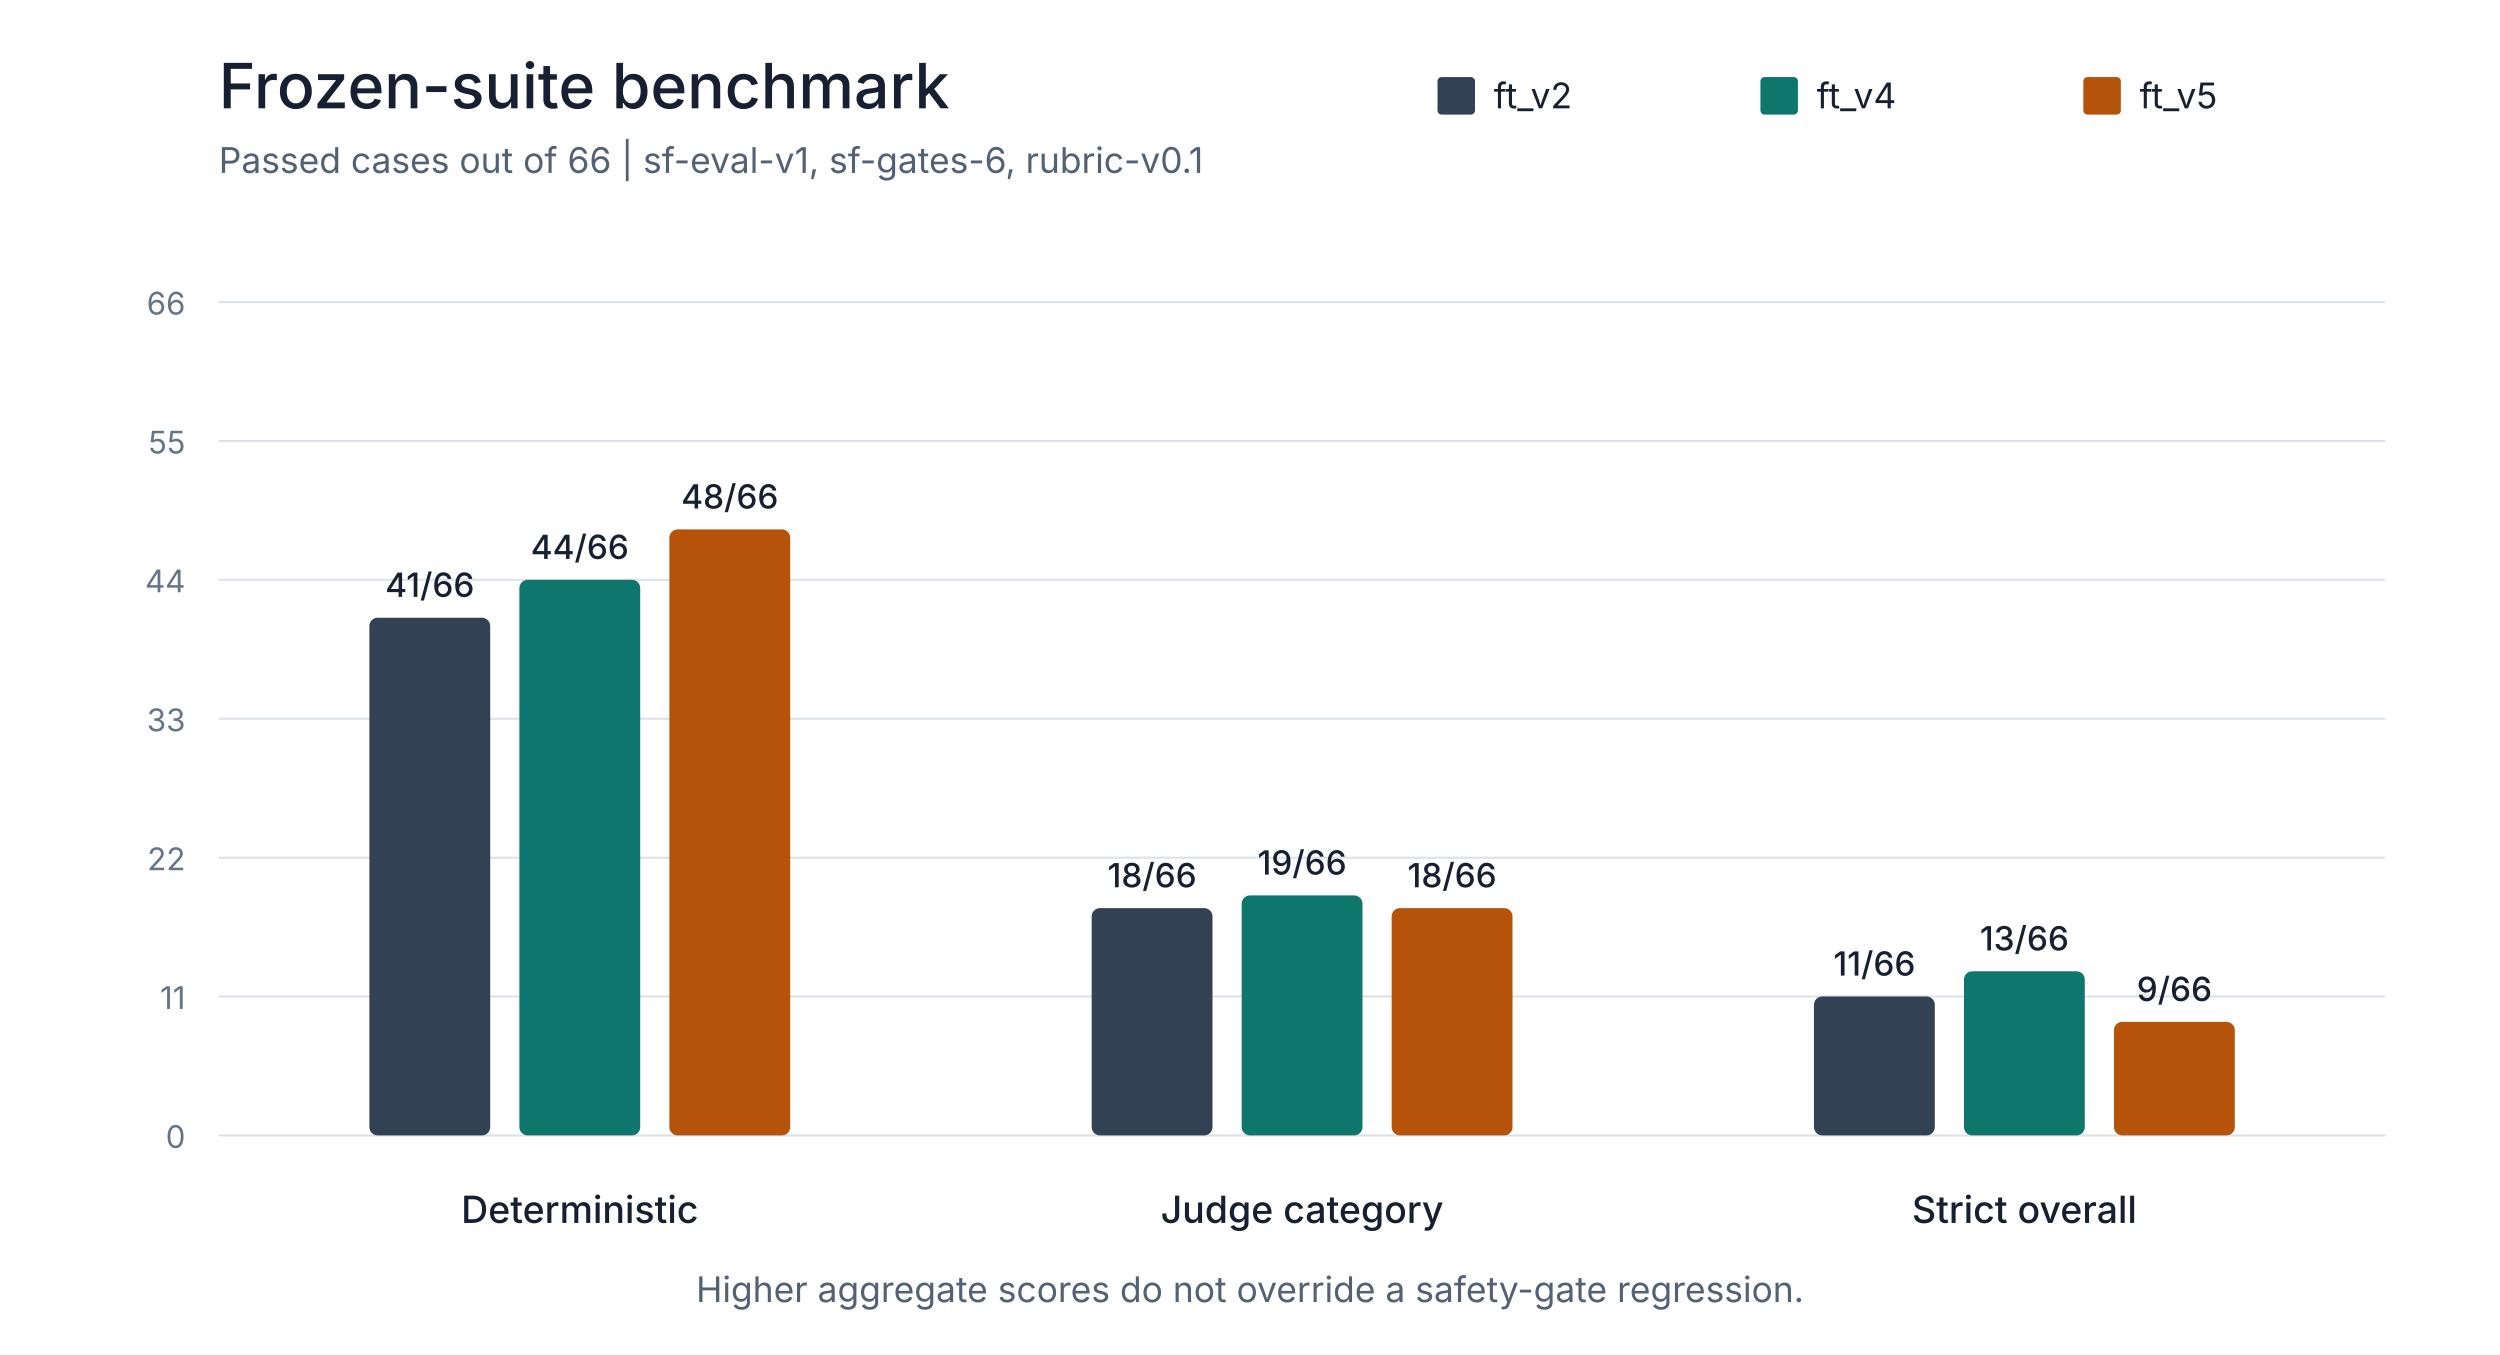
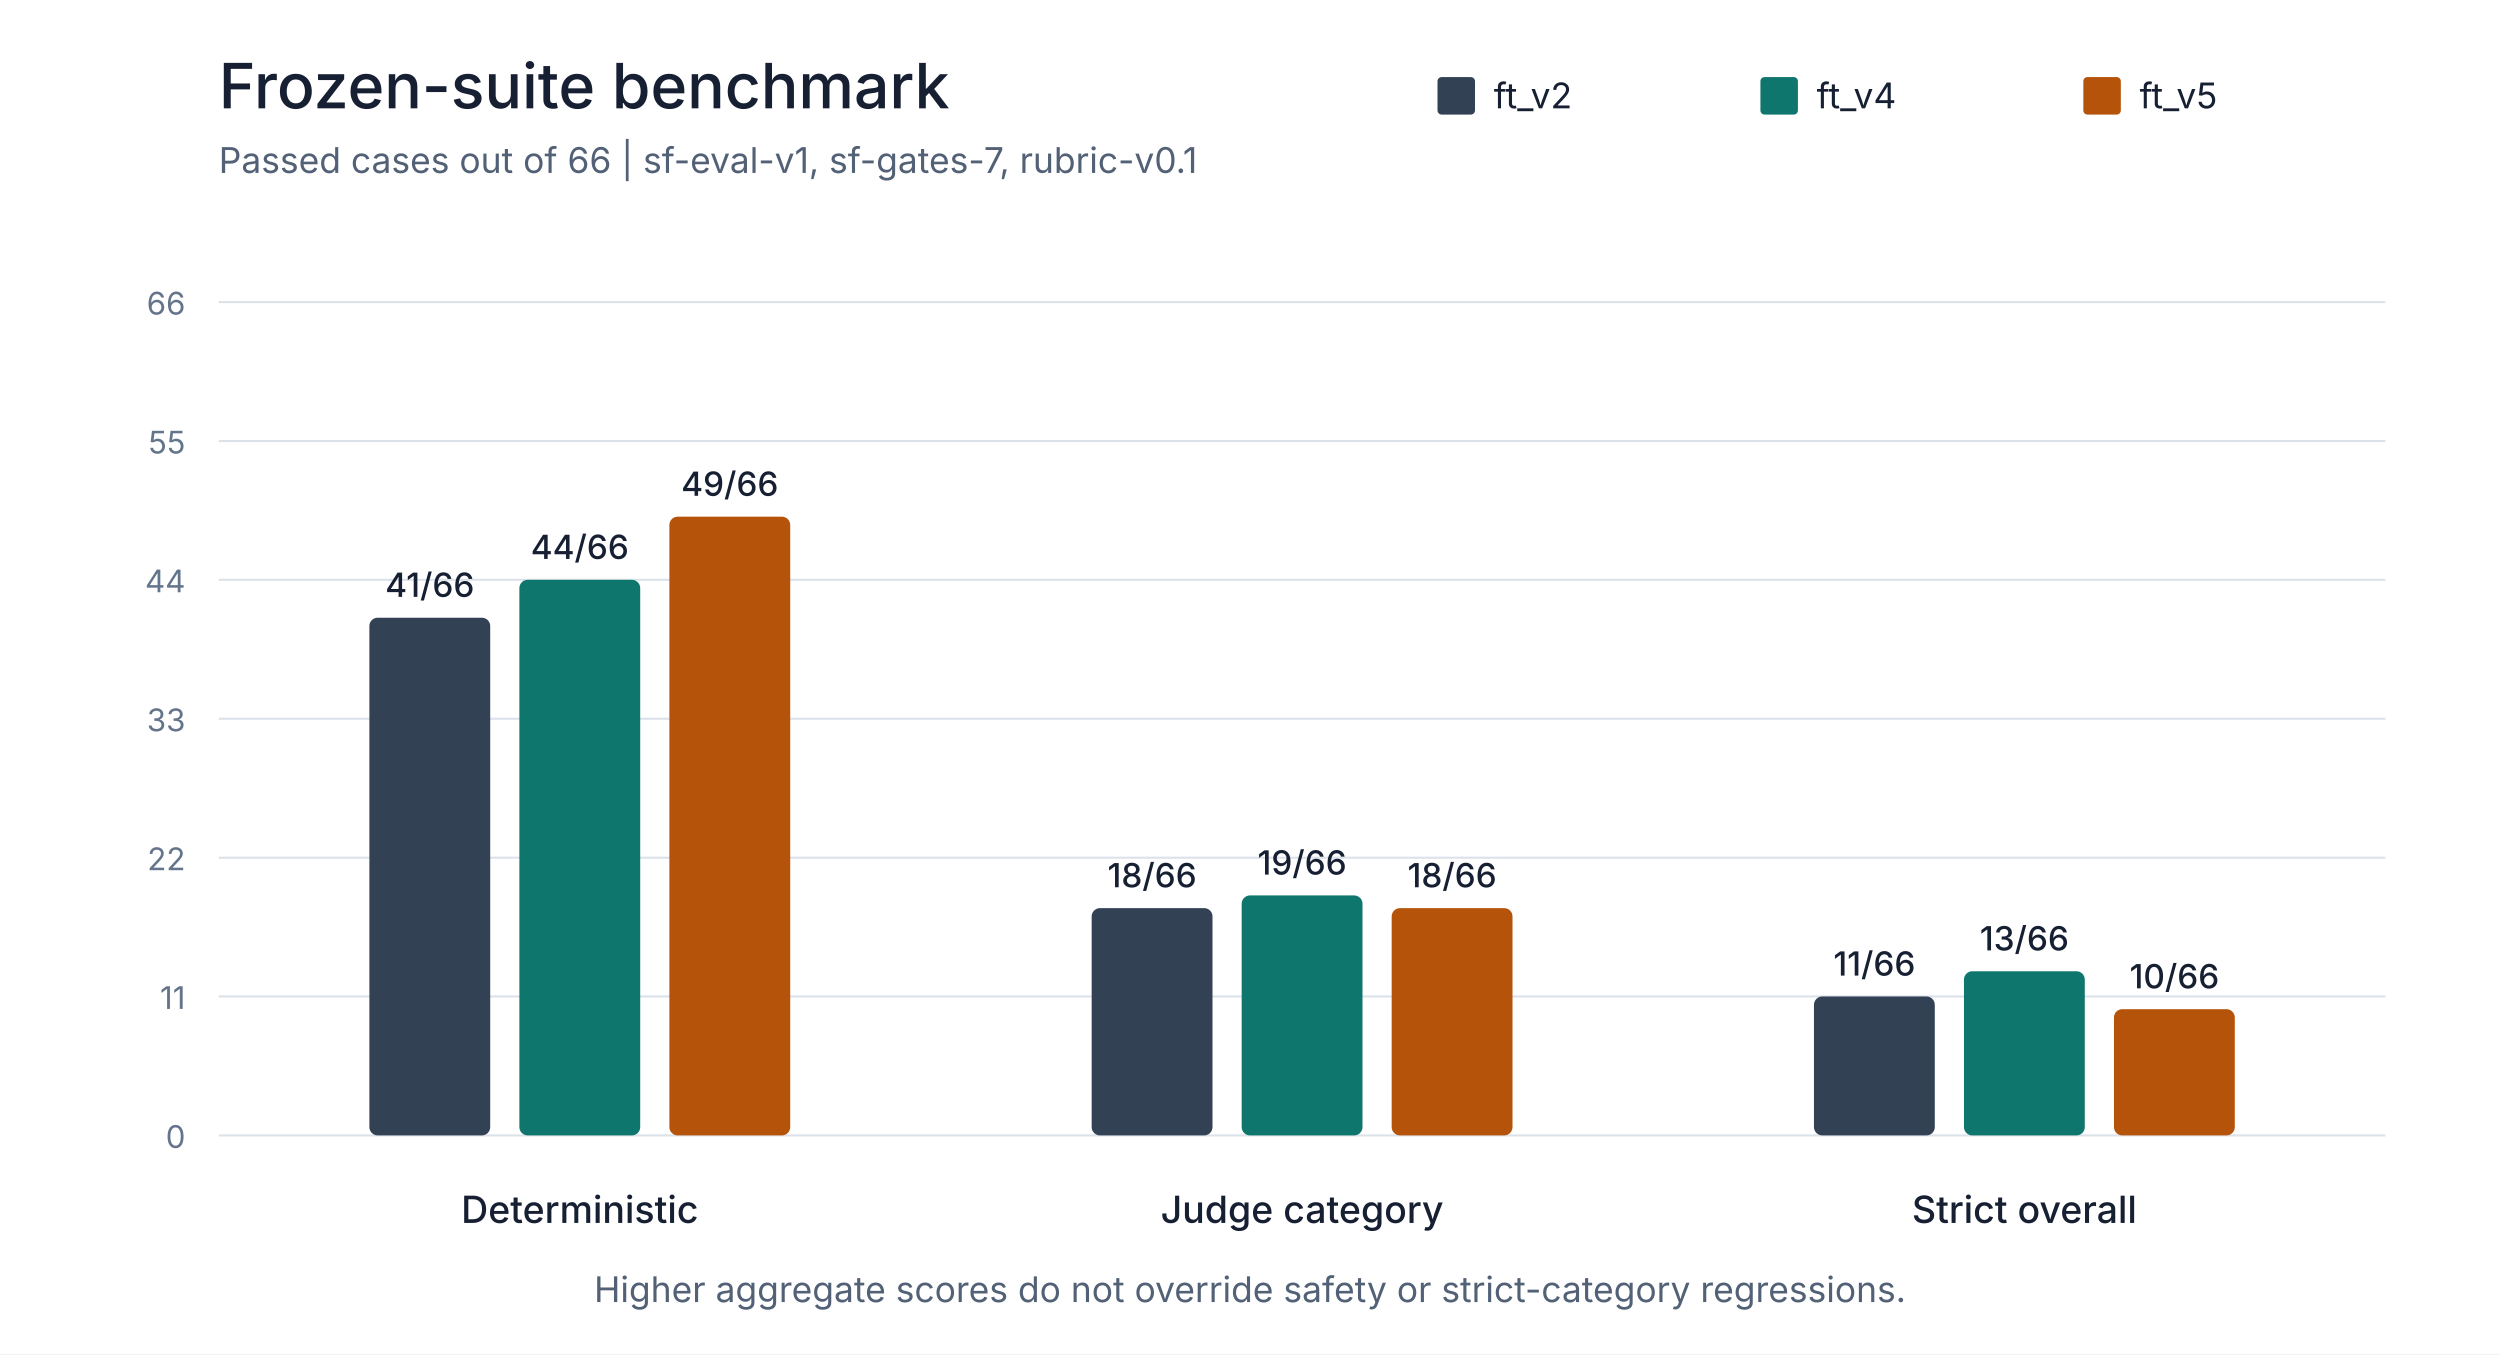
<svg xmlns="http://www.w3.org/2000/svg" width="1200" height="650" viewBox="0 0 1200 650" role="img" aria-labelledby="title desc">
  <rect width="1200" height="650" fill="#ffffff" />
  <text x="105.0" y="52.0" text-anchor="start" font-family="Inter,Arial,sans-serif" font-size="30" font-weight="500" fill="#172033">Frozen-suite benchmark</text>
-   <text x="105.0" y="83.0" text-anchor="start" font-family="Inter,Arial,sans-serif" font-size="17" font-weight="400" fill="#526176">Passed cases out of 66 | sf-eval-v1, sf-gates-6, rubric-v0.1</text>
+   <text x="105.0" y="83.0" text-anchor="start" font-family="Inter,Arial,sans-serif" font-size="17" font-weight="400" fill="#526176">Passed cases out of 66 | sf-eval-v1, sf-gates-7, rubric-v0.1</text>
  <rect x="690" y="37" width="18" height="18" rx="2" fill="#334155" />
  <text x="717.0" y="52.0" text-anchor="start" font-family="Inter,Arial,sans-serif" font-size="17" font-weight="400" fill="#172033">ft_v2</text>
  <rect x="845" y="37" width="18" height="18" rx="2" fill="#0f766e" />
  <text x="872.0" y="52.0" text-anchor="start" font-family="Inter,Arial,sans-serif" font-size="17" font-weight="400" fill="#172033">ft_v4</text>
  <rect x="1000" y="37" width="18" height="18" rx="2" fill="#b45309" />
  <text x="1027.0" y="52.0" text-anchor="start" font-family="Inter,Arial,sans-serif" font-size="17" font-weight="400" fill="#172033">ft_v5</text>
  <line x1="105" y1="545.0" x2="1145" y2="545.0" stroke="#dce2ea" />
  <text x="89.0" y="551.0" text-anchor="end" font-family="Inter,Arial,sans-serif" font-size="15" font-weight="400" fill="#64748b">0</text>
  <line x1="105" y1="478.3" x2="1145" y2="478.3" stroke="#dce2ea" />
  <text x="89.0" y="484.3" text-anchor="end" font-family="Inter,Arial,sans-serif" font-size="15" font-weight="400" fill="#64748b">11</text>
  <line x1="105" y1="411.7" x2="1145" y2="411.7" stroke="#dce2ea" />
  <text x="89.0" y="417.7" text-anchor="end" font-family="Inter,Arial,sans-serif" font-size="15" font-weight="400" fill="#64748b">22</text>
  <line x1="105" y1="345.0" x2="1145" y2="345.0" stroke="#dce2ea" />
  <text x="89.0" y="351.0" text-anchor="end" font-family="Inter,Arial,sans-serif" font-size="15" font-weight="400" fill="#64748b">33</text>
  <line x1="105" y1="278.3" x2="1145" y2="278.3" stroke="#dce2ea" />
  <text x="89.0" y="284.3" text-anchor="end" font-family="Inter,Arial,sans-serif" font-size="15" font-weight="400" fill="#64748b">44</text>
  <line x1="105" y1="211.7" x2="1145" y2="211.7" stroke="#dce2ea" />
  <text x="89.0" y="217.7" text-anchor="end" font-family="Inter,Arial,sans-serif" font-size="15" font-weight="400" fill="#64748b">55</text>
  <line x1="105" y1="145.0" x2="1145" y2="145.0" stroke="#dce2ea" />
  <text x="89.0" y="151.0" text-anchor="end" font-family="Inter,Arial,sans-serif" font-size="15" font-weight="400" fill="#64748b">66</text>
  <rect x="177.3" y="296.5" width="58" height="248.5" rx="4" fill="#334155" />
  <text x="206.3" y="286.5" text-anchor="middle" font-family="Inter,Arial,sans-serif" font-size="16" font-weight="500" fill="#172033">41/66</text>
  <rect x="249.3" y="278.3" width="58" height="266.7" rx="4" fill="#0f766e" />
  <text x="278.3" y="268.3" text-anchor="middle" font-family="Inter,Arial,sans-serif" font-size="16" font-weight="500" fill="#172033">44/66</text>
-   <rect x="321.3" y="254.1" width="58" height="290.9" rx="4" fill="#b45309" />
-   <text x="350.3" y="244.1" text-anchor="middle" font-family="Inter,Arial,sans-serif" font-size="16" font-weight="500" fill="#172033">48/66</text>
+   <rect x="321.3" y="248.0" width="58" height="297.0" rx="4" fill="#b45309" />
+   <text x="350.3" y="238.0" text-anchor="middle" font-family="Inter,Arial,sans-serif" font-size="16" font-weight="500" fill="#172033">49/66</text>
  <text x="278.3" y="587.0" text-anchor="middle" font-family="Inter,Arial,sans-serif" font-size="18" font-weight="500" fill="#172033">Deterministic</text>
  <rect x="524.0" y="435.9" width="58" height="109.1" rx="4" fill="#334155" />
  <text x="553.0" y="425.9" text-anchor="middle" font-family="Inter,Arial,sans-serif" font-size="16" font-weight="500" fill="#172033">18/66</text>
  <rect x="596.0" y="429.8" width="58" height="115.2" rx="4" fill="#0f766e" />
  <text x="625.0" y="419.8" text-anchor="middle" font-family="Inter,Arial,sans-serif" font-size="16" font-weight="500" fill="#172033">19/66</text>
  <rect x="668.0" y="435.9" width="58" height="109.1" rx="4" fill="#b45309" />
  <text x="697.0" y="425.9" text-anchor="middle" font-family="Inter,Arial,sans-serif" font-size="16" font-weight="500" fill="#172033">18/66</text>
  <text x="625.0" y="587.0" text-anchor="middle" font-family="Inter,Arial,sans-serif" font-size="18" font-weight="500" fill="#172033">Judge category</text>
  <rect x="870.7" y="478.3" width="58" height="66.7" rx="4" fill="#334155" />
  <text x="899.7" y="468.3" text-anchor="middle" font-family="Inter,Arial,sans-serif" font-size="16" font-weight="500" fill="#172033">11/66</text>
  <rect x="942.7" y="466.2" width="58" height="78.8" rx="4" fill="#0f766e" />
  <text x="971.7" y="456.2" text-anchor="middle" font-family="Inter,Arial,sans-serif" font-size="16" font-weight="500" fill="#172033">13/66</text>
-   <rect x="1014.7" y="490.5" width="58" height="54.5" rx="4" fill="#b45309" />
-   <text x="1043.7" y="480.5" text-anchor="middle" font-family="Inter,Arial,sans-serif" font-size="16" font-weight="500" fill="#172033">9/66</text>
+   <rect x="1014.7" y="484.4" width="58" height="60.6" rx="4" fill="#b45309" />
+   <text x="1043.7" y="474.4" text-anchor="middle" font-family="Inter,Arial,sans-serif" font-size="16" font-weight="500" fill="#172033">10/66</text>
  <text x="971.7" y="587.0" text-anchor="middle" font-family="Inter,Arial,sans-serif" font-size="18" font-weight="500" fill="#172033">Strict overall</text>
-   <text x="600.0" y="625.0" text-anchor="middle" font-family="Inter,Arial,sans-serif" font-size="17" font-weight="400" fill="#526176">Higher aggregate scores do not override a safety-gate regression.</text>
+   <text x="600.0" y="625.0" text-anchor="middle" font-family="Inter,Arial,sans-serif" font-size="17" font-weight="400" fill="#526176">Higher aggregate scores do not override safety or strict-category regressions.</text>
</svg>
